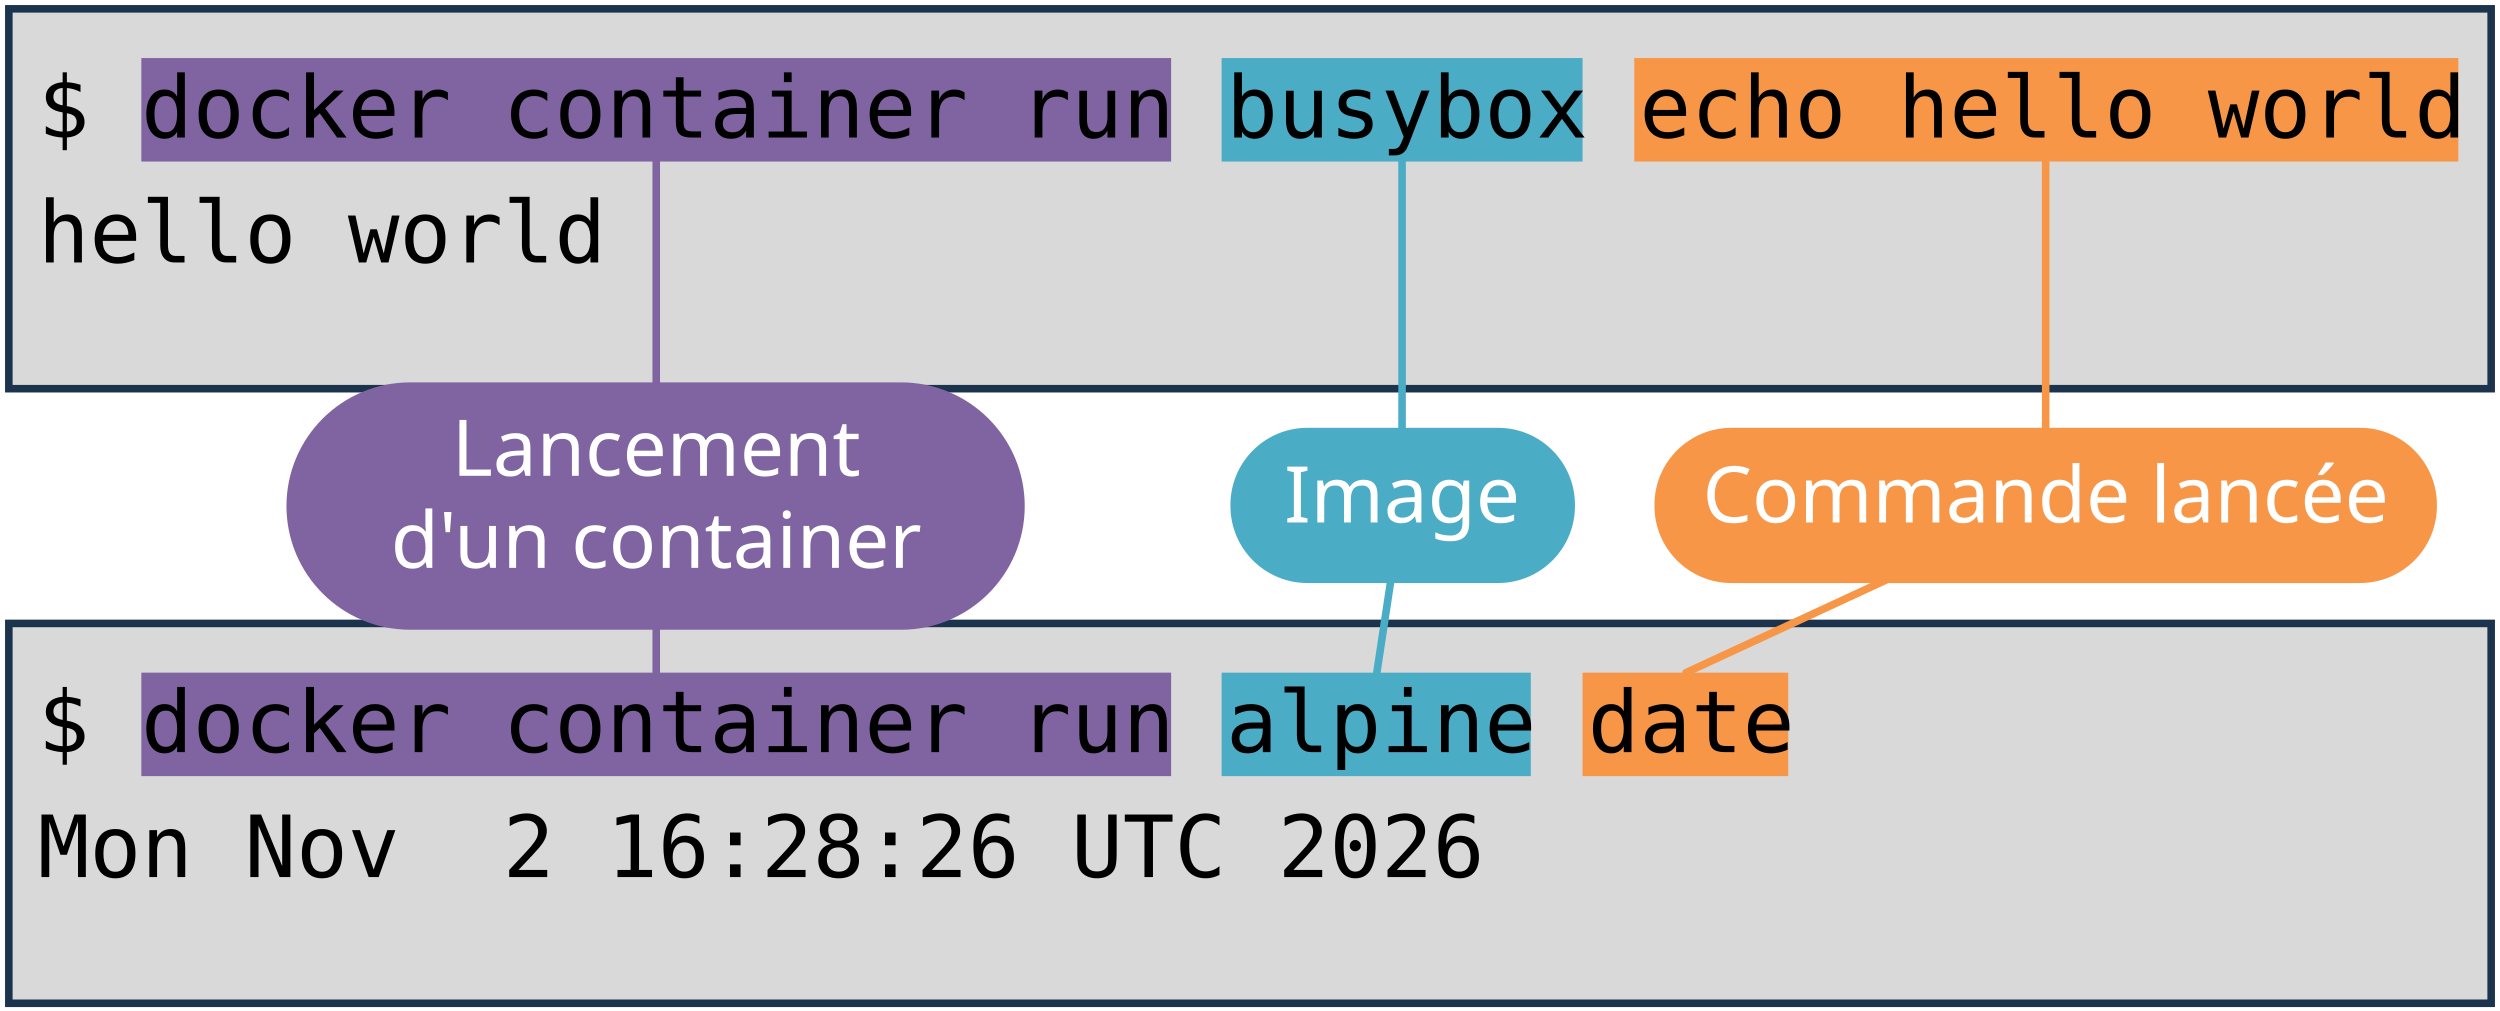
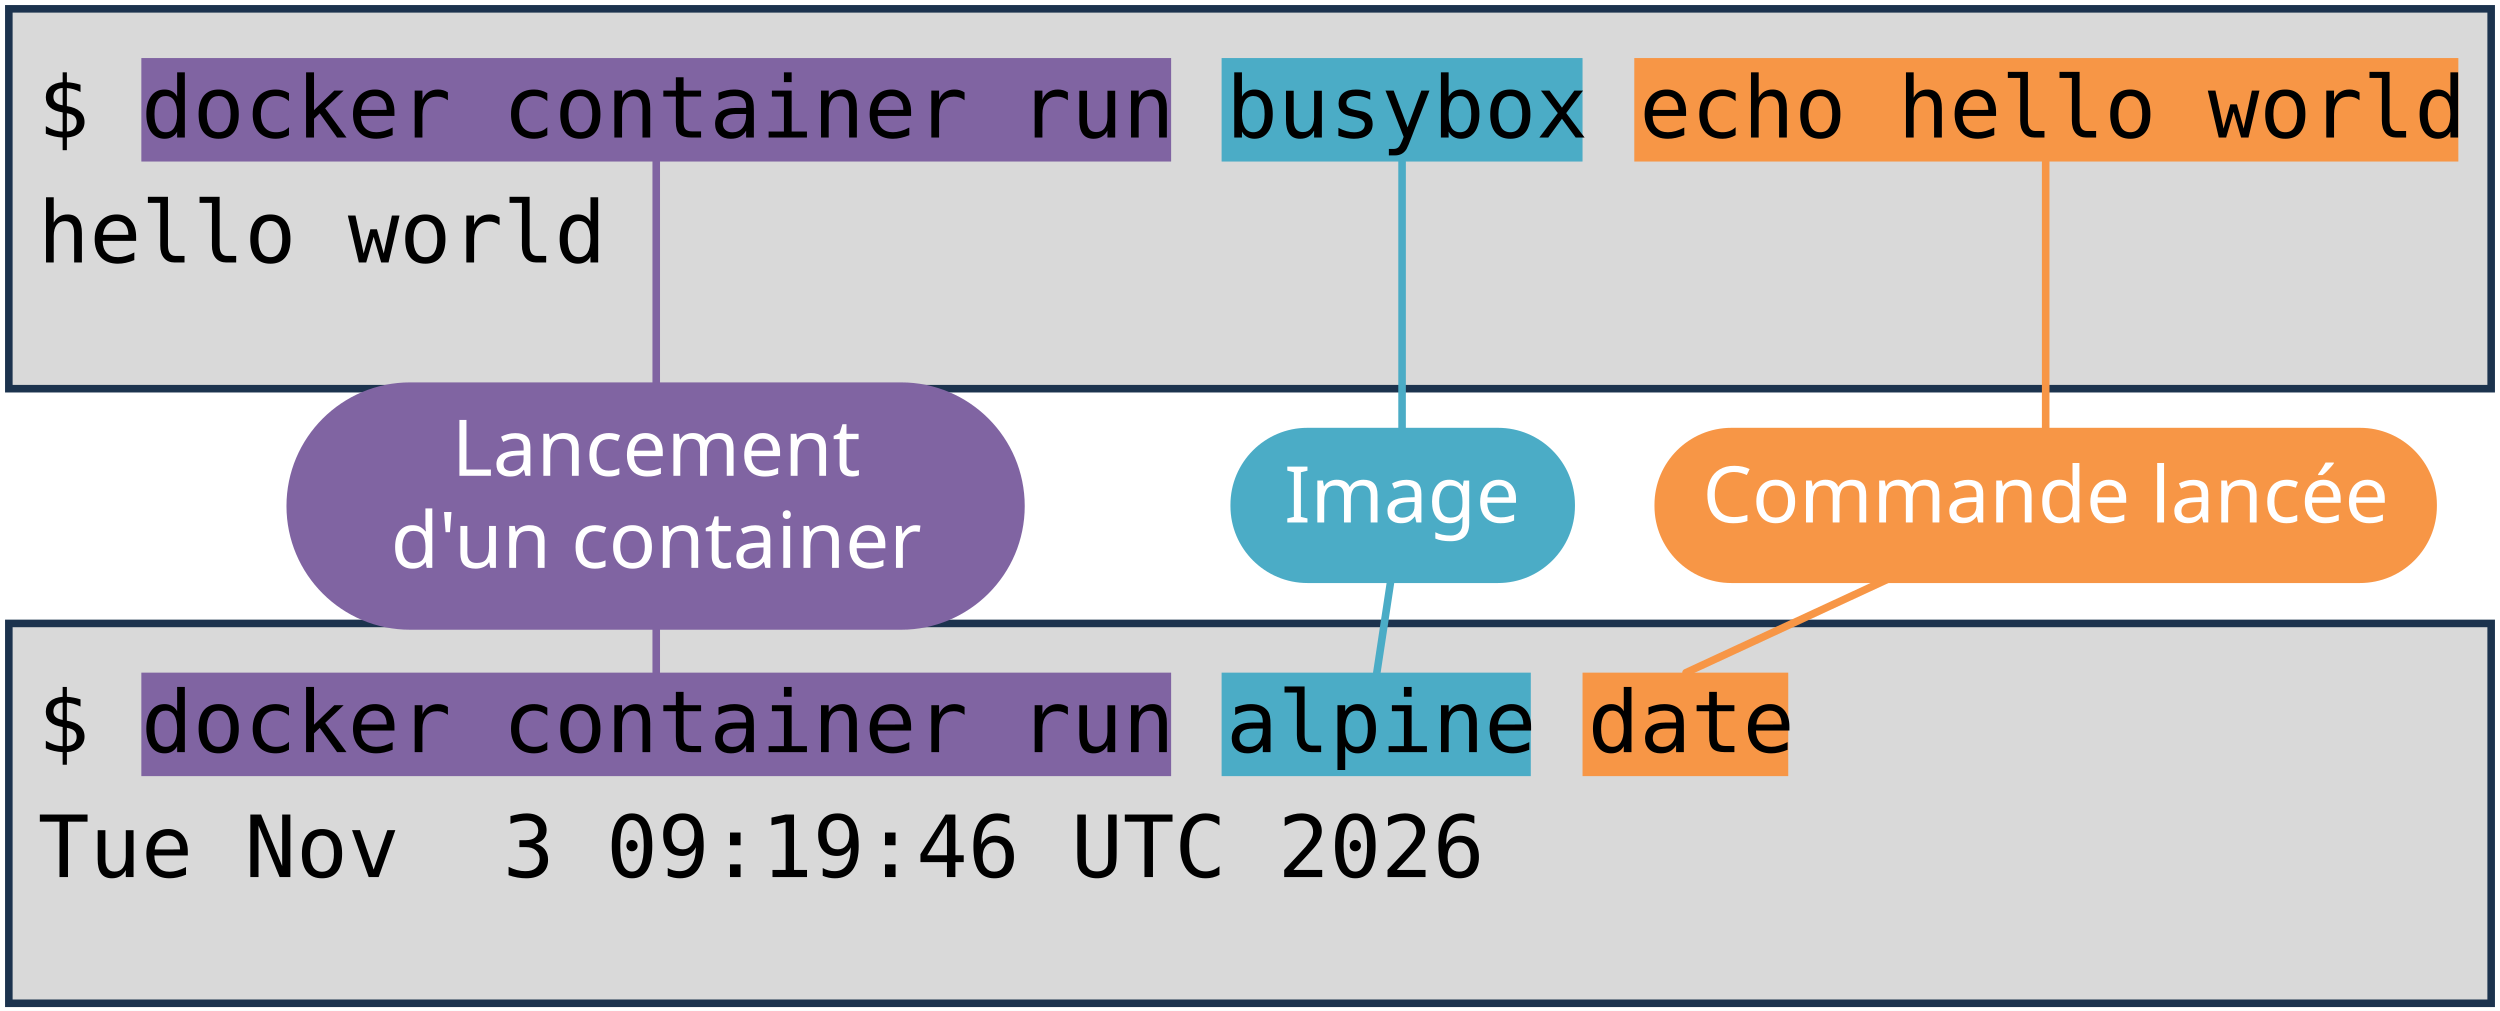
<svg xmlns="http://www.w3.org/2000/svg" viewBox="0 0 1981 801" width="1981" height="801" role="img" aria-label="Deux terminaux : docker container run busybox echo hello world, et docker container run alpine date. Annotations : lancement d'un container, image, commande lancée.">
  <style>
    .code { font-family: "DejaVu Sans Mono", Menlo, Consolas, monospace; font-size: 68px; fill: #000000; }
    .pill { font-family: "Trebuchet MS", "Century Gothic", Verdana, sans-serif; font-size: 62px; text-anchor: middle; }
  </style>
  <rect width="1981" height="801" fill="#FFFFFF" />
  <rect x="7" y="7" width="1967" height="301" fill="#D9D9D9" stroke="#1C334E" stroke-width="6" />
  <rect x="7" y="494" width="1967" height="301" fill="#D9D9D9" stroke="#1C334E" stroke-width="6" />
  <rect x="112" y="46" width="816" height="82" fill="#8064A2" />
  <rect x="112" y="533" width="816" height="82" fill="#8064A2" />
  <rect x="968" y="46" width="286" height="82" fill="#4BACC6" />
  <rect x="968" y="533" width="245" height="82" fill="#4BACC6" />
  <rect x="1295" y="46" width="653" height="82" fill="#F79646" />
  <rect x="1254" y="533" width="163" height="82" fill="#F79646" />
  <text x="30" y="109" class="code" xml:space="preserve">$ docker container run busybox echo hello world</text>
  <text x="30" y="208" class="code" xml:space="preserve">hello world</text>
  <text x="30" y="596" class="code" xml:space="preserve">$ docker container run alpine date</text>
-   <text x="30" y="695" class="code" xml:space="preserve">Mon Nov  2 16:28:26 UTC 2026</text>
+   <text x="30" y="695" class="code" xml:space="preserve">Tue Nov  3 09:19:46 UTC 2026</text>
  <path d="M 520 401 L 520 128" stroke="#8064A2" stroke-width="6" fill="none" stroke-linecap="round" />
  <path d="M 520 401 L 520 533" stroke="#8064A2" stroke-width="6" fill="none" stroke-linecap="round" />
  <rect x="227" y="303" width="585" height="196" rx="98" fill="#8064A2" />
  <text x="520" y="377" class="pill" fill="#FFFFFF">Lancement</text>
  <text x="520" y="450" class="pill" fill="#FFFFFF">d'un container</text>
  <path d="M 1111 401 L 1111 128" stroke="#4BACC6" stroke-width="6" fill="none" stroke-linecap="round" />
  <path d="M 1111 401 L 1091 533" stroke="#4BACC6" stroke-width="6" fill="none" stroke-linecap="round" />
  <rect x="975" y="339" width="273" height="123" rx="61" fill="#4BACC6" />
  <text x="1111" y="414" class="pill" fill="#FFFFFF">Image</text>
  <path d="M 1621 401 L 1621 128" stroke="#F79646" stroke-width="6" fill="none" stroke-linecap="round" />
  <path d="M 1621 401 L 1336 533" stroke="#F79646" stroke-width="6" fill="none" stroke-linecap="round" />
  <rect x="1311" y="339" width="620" height="123" rx="61" fill="#F79646" />
  <text x="1621" y="414" class="pill" fill="#FFFFFF">Commande lancée</text>
</svg>
